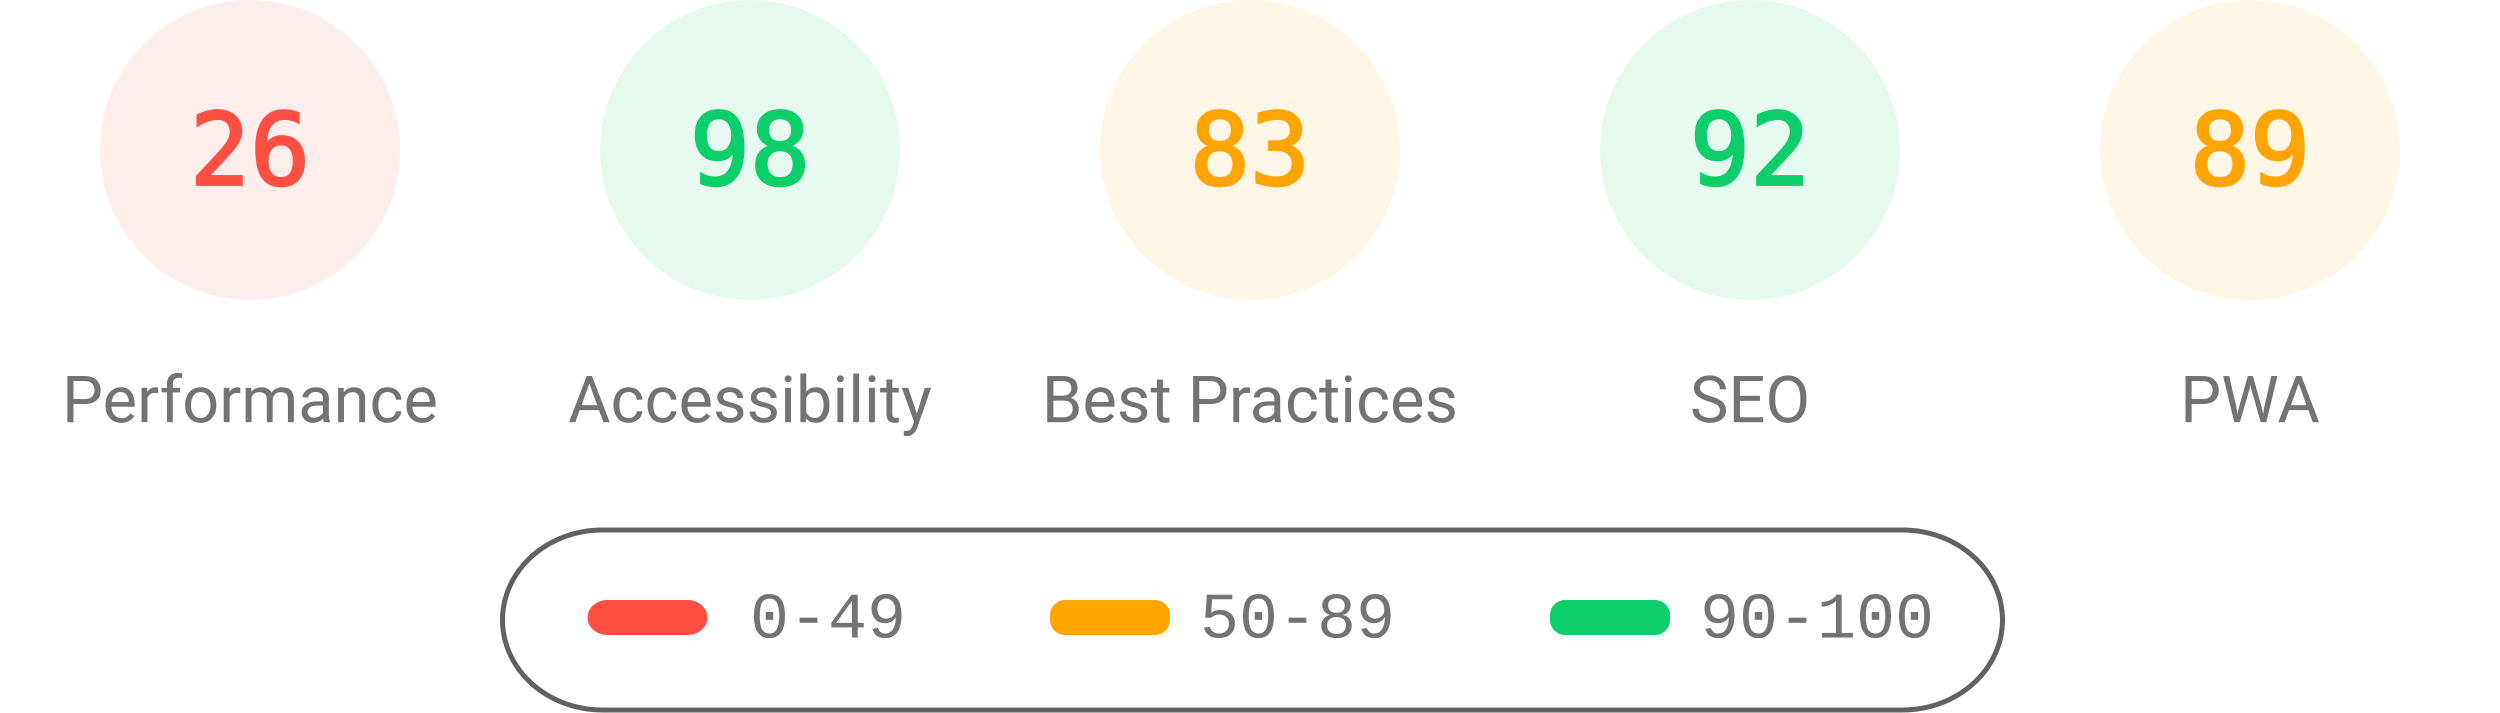
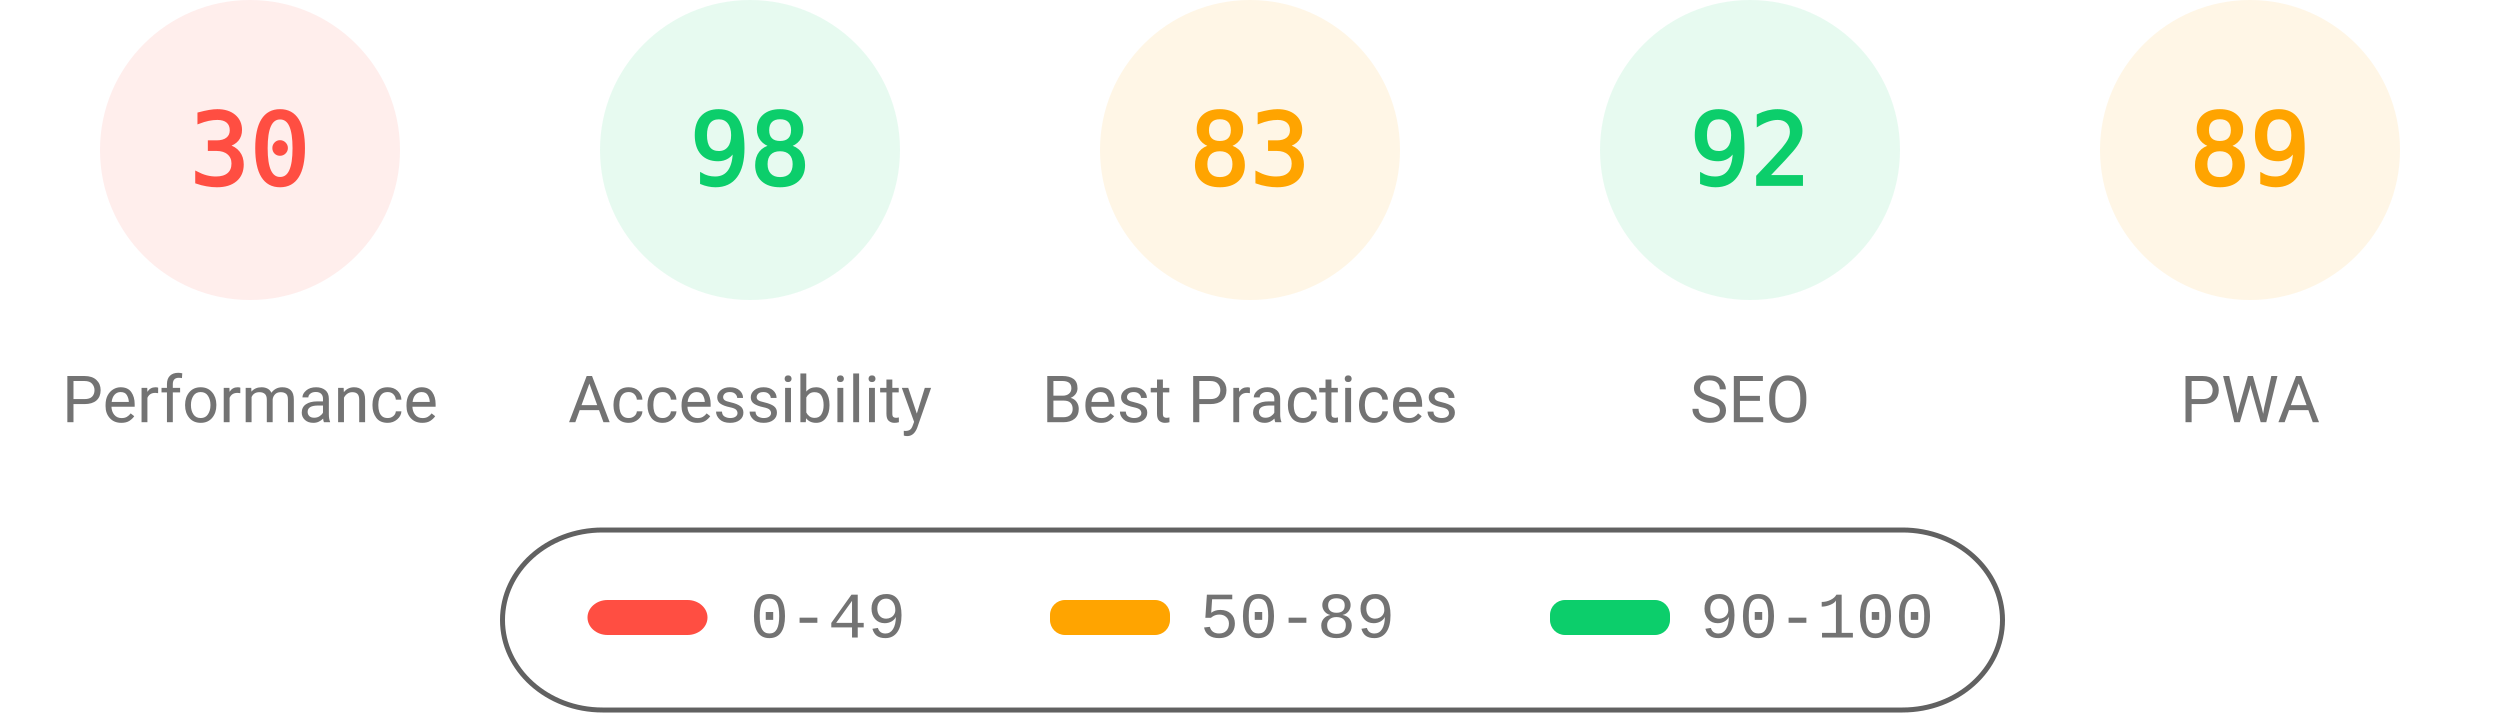
<svg xmlns="http://www.w3.org/2000/svg" fill="none" width="1000" height="285">
  <style>.gauge-base{opacity:.1}.gauge-arc{fill:none;animation-delay:250ms;stroke-linecap:round;transform:rotate(-90deg);transform-origin:100px 60px;animation:load-gauge 1s ease forwards}.guage-text{font-size:40px;font-family:monospace;text-align:center}.guage-red{color:#ff4e42;fill:#ff4e42;stroke:#ff4e42}.guage-orange{color:#ffa400;fill:#ffa400;stroke:#ffa400}.guage-green{color:#0cce6b;fill:#0cce6b;stroke:#0cce6b}.guage-undefined{color:#5c5c5c;fill:#5c5c5c;stroke:#5c5c5c}.guage-title{color:#737373;fill:#737373;stroke:none;font-size:26px;line-height:26px;font-family:Roboto,Halvetica,Arial,sans-serif}@keyframes load-gauge{from{stroke-dasharray:0 352.858}}</style>
  <svg class="guage-div guage-perf guage-red" viewBox="0 0 200 200" width="200" height="200">
    <circle class="gauge-base" r="56" cx="100" cy="60" stroke-width="8" />
-     <circle class="gauge-arc guage-arc-1" r="56" cx="100" cy="60" stroke-width="8" style="stroke-dasharray:91.483,351.858" />
-     <text class="guage-text" x="100" y="60" alignment-baseline="central" dominant-baseline="central" text-anchor="middle">26</text>
+     <circle class="gauge-arc guage-arc-1" r="56" cx="100" cy="60" stroke-width="8" style="stroke-dasharray:105.557,351.858" />
+     <text class="guage-text" x="100" y="60" alignment-baseline="central" dominant-baseline="central" text-anchor="middle">30</text>
    <text class="guage-title" x="100" y="160" alignment-baseline="central" dominant-baseline="central" text-anchor="middle">Performance</text>
  </svg>
  <svg class="guage-div guage-acc guage-green" viewBox="0 0 200 200" width="200" height="200" x="200">
    <circle class="gauge-base" r="56" cx="100" cy="60" stroke-width="8" />
    <circle class="gauge-arc guage-arc-2" r="56" cx="100" cy="60" stroke-width="8" style="stroke-dasharray:344.821,351.858" />
    <text class="guage-text" x="100" y="60" alignment-baseline="central" dominant-baseline="central" text-anchor="middle">98</text>
    <text class="guage-title" x="100" y="160" alignment-baseline="central" dominant-baseline="central" text-anchor="middle">Accessibility</text>
  </svg>
  <svg class="guage-div guage-best guage-orange" viewBox="0 0 200 200" width="200" height="200" x="400">
    <circle class="gauge-base" r="56" cx="100" cy="60" stroke-width="8" />
    <circle class="gauge-arc guage-arc-3" r="56" cx="100" cy="60" stroke-width="8" style="stroke-dasharray:292.042,351.858" />
    <text class="guage-text" x="100" y="60" alignment-baseline="central" dominant-baseline="central" text-anchor="middle">83</text>
    <text class="guage-title" x="100" y="160" alignment-baseline="central" dominant-baseline="central" text-anchor="middle">Best Practices</text>
  </svg>
  <svg class="guage-div guage-seo guage-green" viewBox="0 0 200 200" width="200" height="200" x="600">
    <circle class="gauge-base" r="56" cx="100" cy="60" stroke-width="8" />
    <circle class="gauge-arc guage-arc-4" r="56" cx="100" cy="60" stroke-width="8" style="stroke-dasharray:323.709,351.858" />
    <text class="guage-text" x="100" y="60" alignment-baseline="central" dominant-baseline="central" text-anchor="middle">92</text>
    <text class="guage-title" x="100" y="160" alignment-baseline="central" dominant-baseline="central" text-anchor="middle">SEO</text>
  </svg>
  <svg class="guage-div guage-pwa guage-orange" viewBox="0 0 200 200" width="200" height="200" x="800">
    <circle class="gauge-base" r="56" cx="100" cy="60" stroke-width="8" />
    <circle class="gauge-arc guage-arc-4" r="56" cx="100" cy="60" stroke-width="8" style="stroke-dasharray:313.154,351.858" />
    <text class="guage-text" x="100" y="60" alignment-baseline="central" dominant-baseline="central" text-anchor="middle">89</text>
    <text class="guage-title" x="100" y="160" alignment-baseline="central" dominant-baseline="central" text-anchor="middle">PWA</text>
  </svg>
  <svg width="604" height="76" x="200" y="210">
    <path fill="none" id="canvas_background" d="M-1-1h604v80H-1z" />
    <rect fill-opacity="0" stroke="#616161" stroke-width="2" rx="40" id="svg_2" height="72" width="600" y="2" x="1" fill="#000" />
    <rect stroke="#000" rx="8" id="svg_3" height="14" width="48" y="30" x="35" stroke-opacity="null" stroke-width="0" fill="#ff4e42" />
    <rect stroke="#000" rx="6" id="svg_4" height="14" width="48" y="30" x="220" stroke-opacity="null" stroke-width="0" fill="#ffa400" />
    <rect stroke="#000" rx="6" id="svg_5" height="14" width="48" y="30" x="420" stroke-opacity="null" stroke-width="0" fill="#0cce6b" />
    <text xml:space="preserve" text-anchor="start" font-family="'Courier New', Courier, monospace" font-size="26" id="svg_6" y="45" x="100" stroke-opacity="null" stroke-width="0" stroke="#000" fill="#737373">0-49</text>
    <text xml:space="preserve" text-anchor="start" font-family="'Courier New', Courier, monospace" font-size="26" id="svg_7" y="45" x="280" stroke-opacity="null" stroke-width="0" stroke="#000" fill="#737373">50-89</text>
    <text xml:space="preserve" text-anchor="start" font-family="'Courier New', Courier, monospace" font-size="26" id="svg_8" y="45" x="480" stroke-opacity="null" stroke-width="0" stroke="#000" fill="#737373">90-100</text>
  </svg>
</svg>
